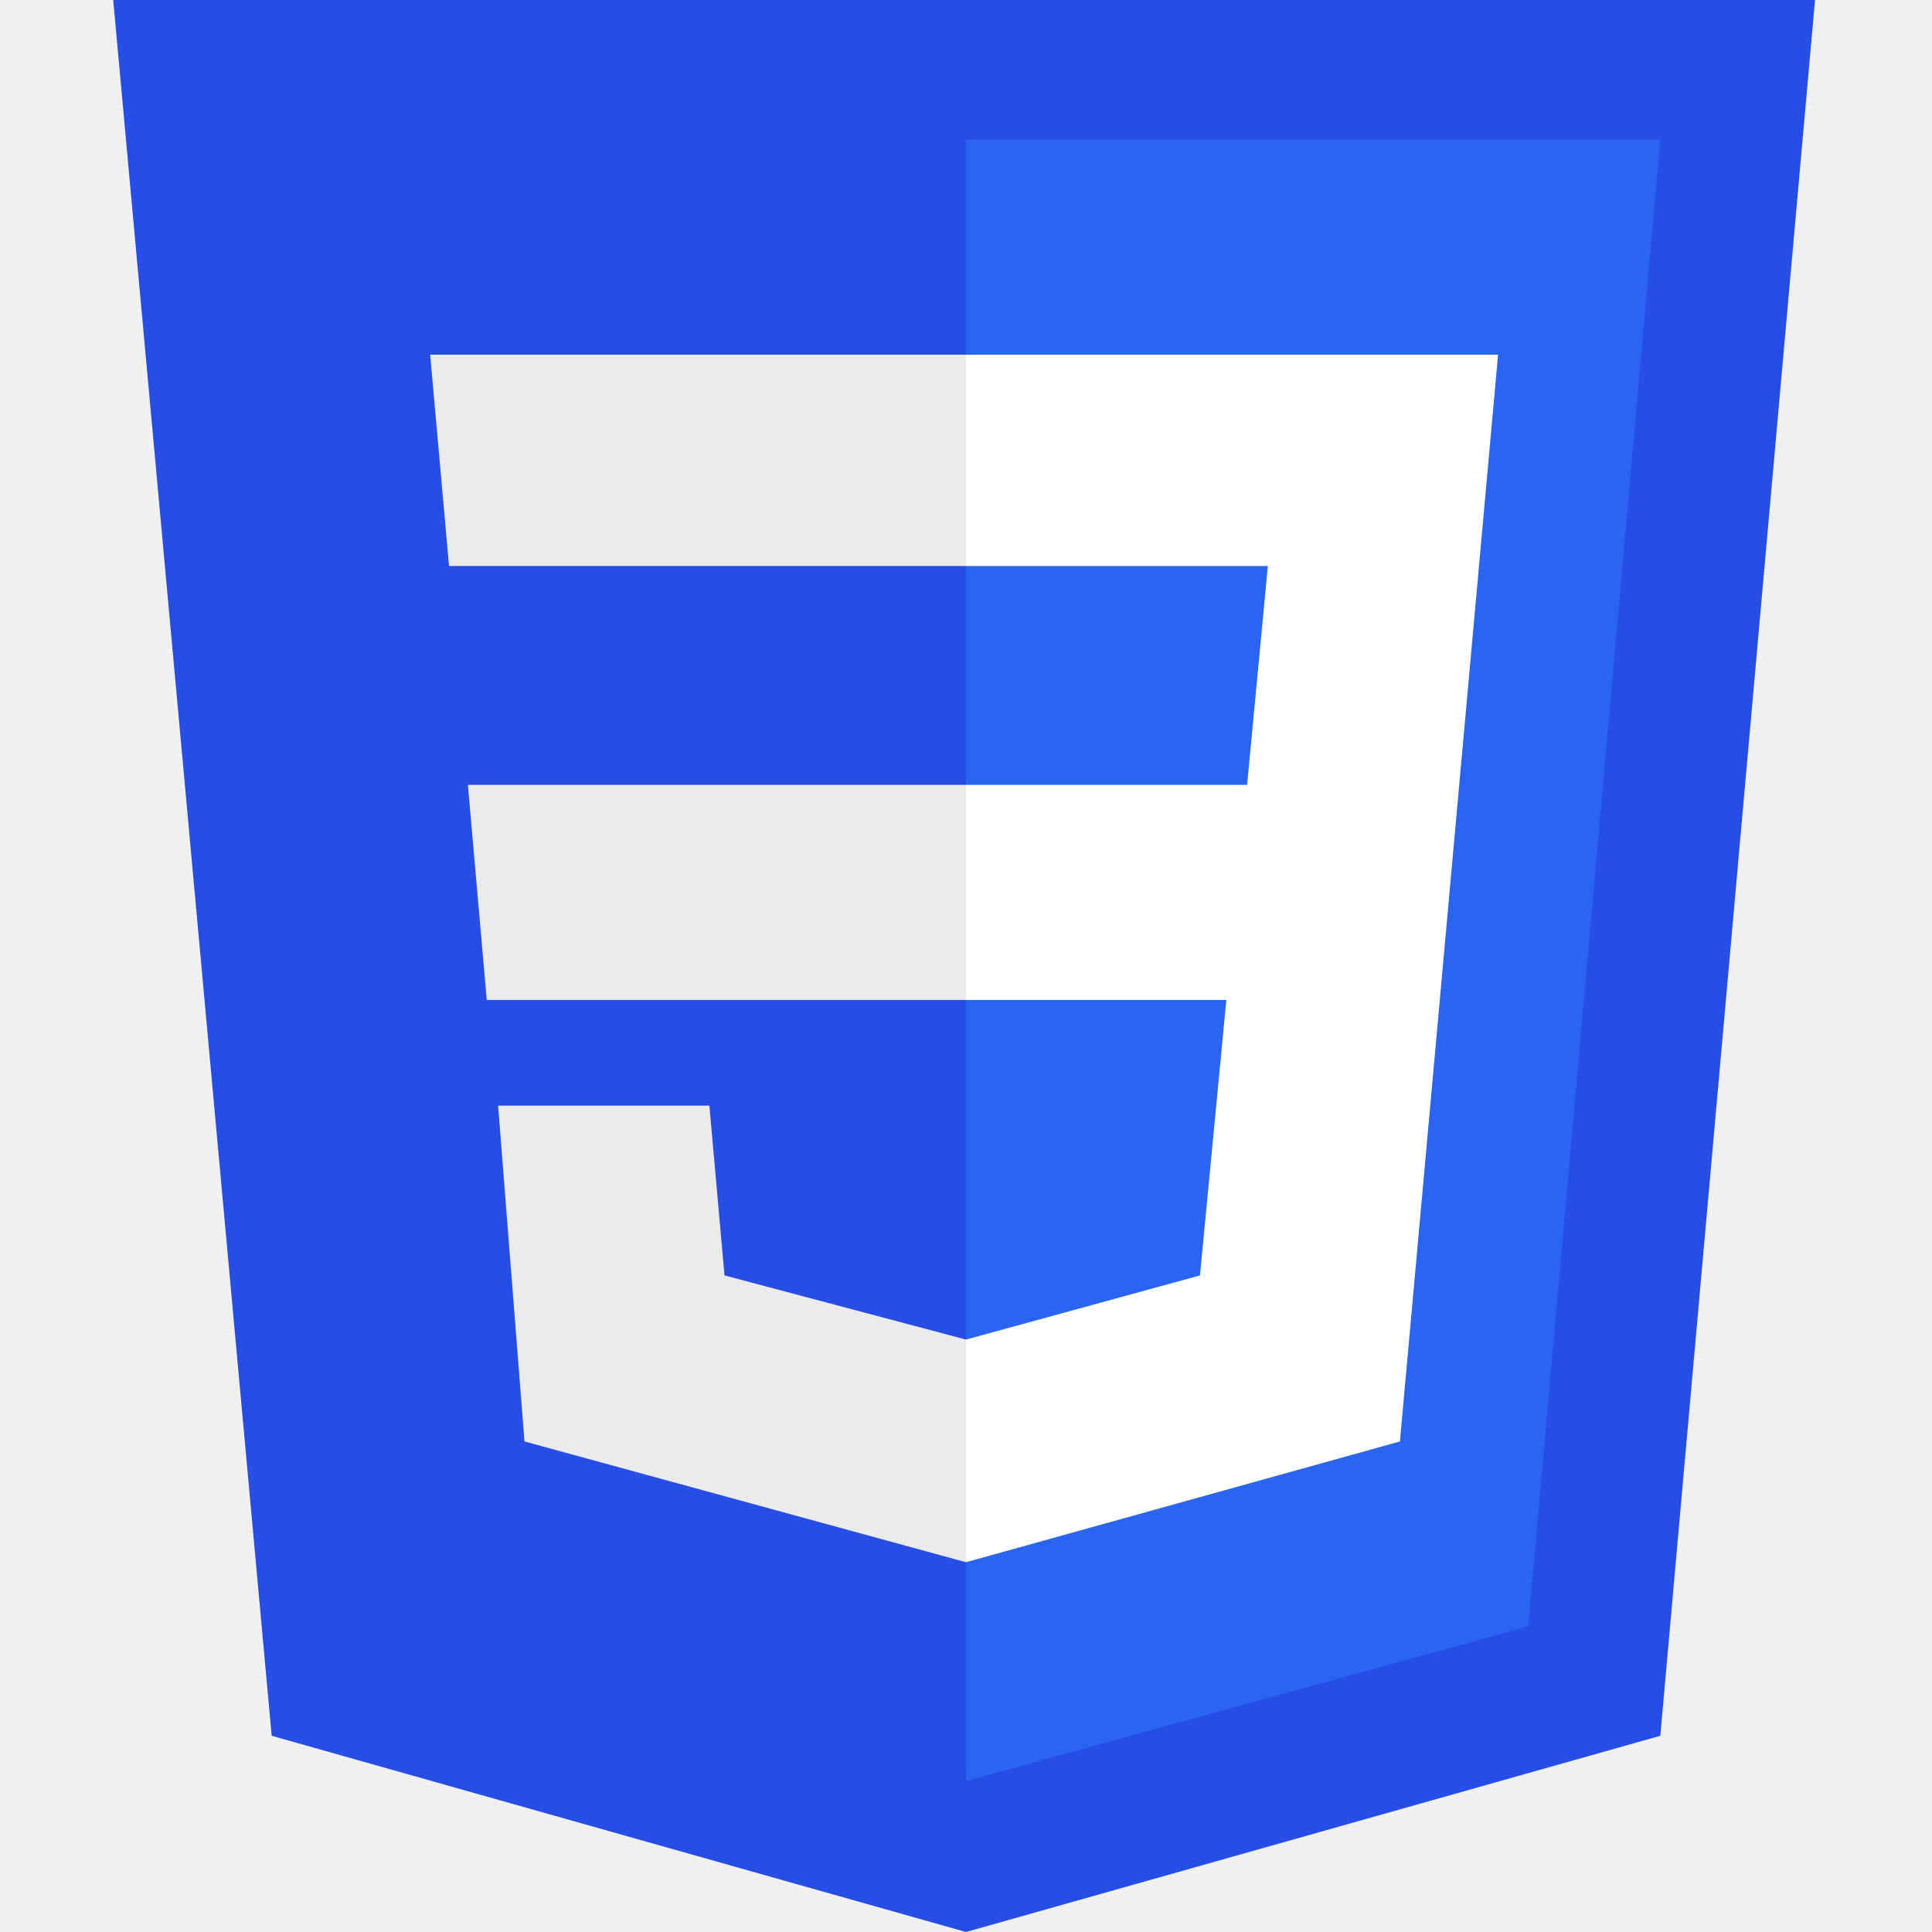
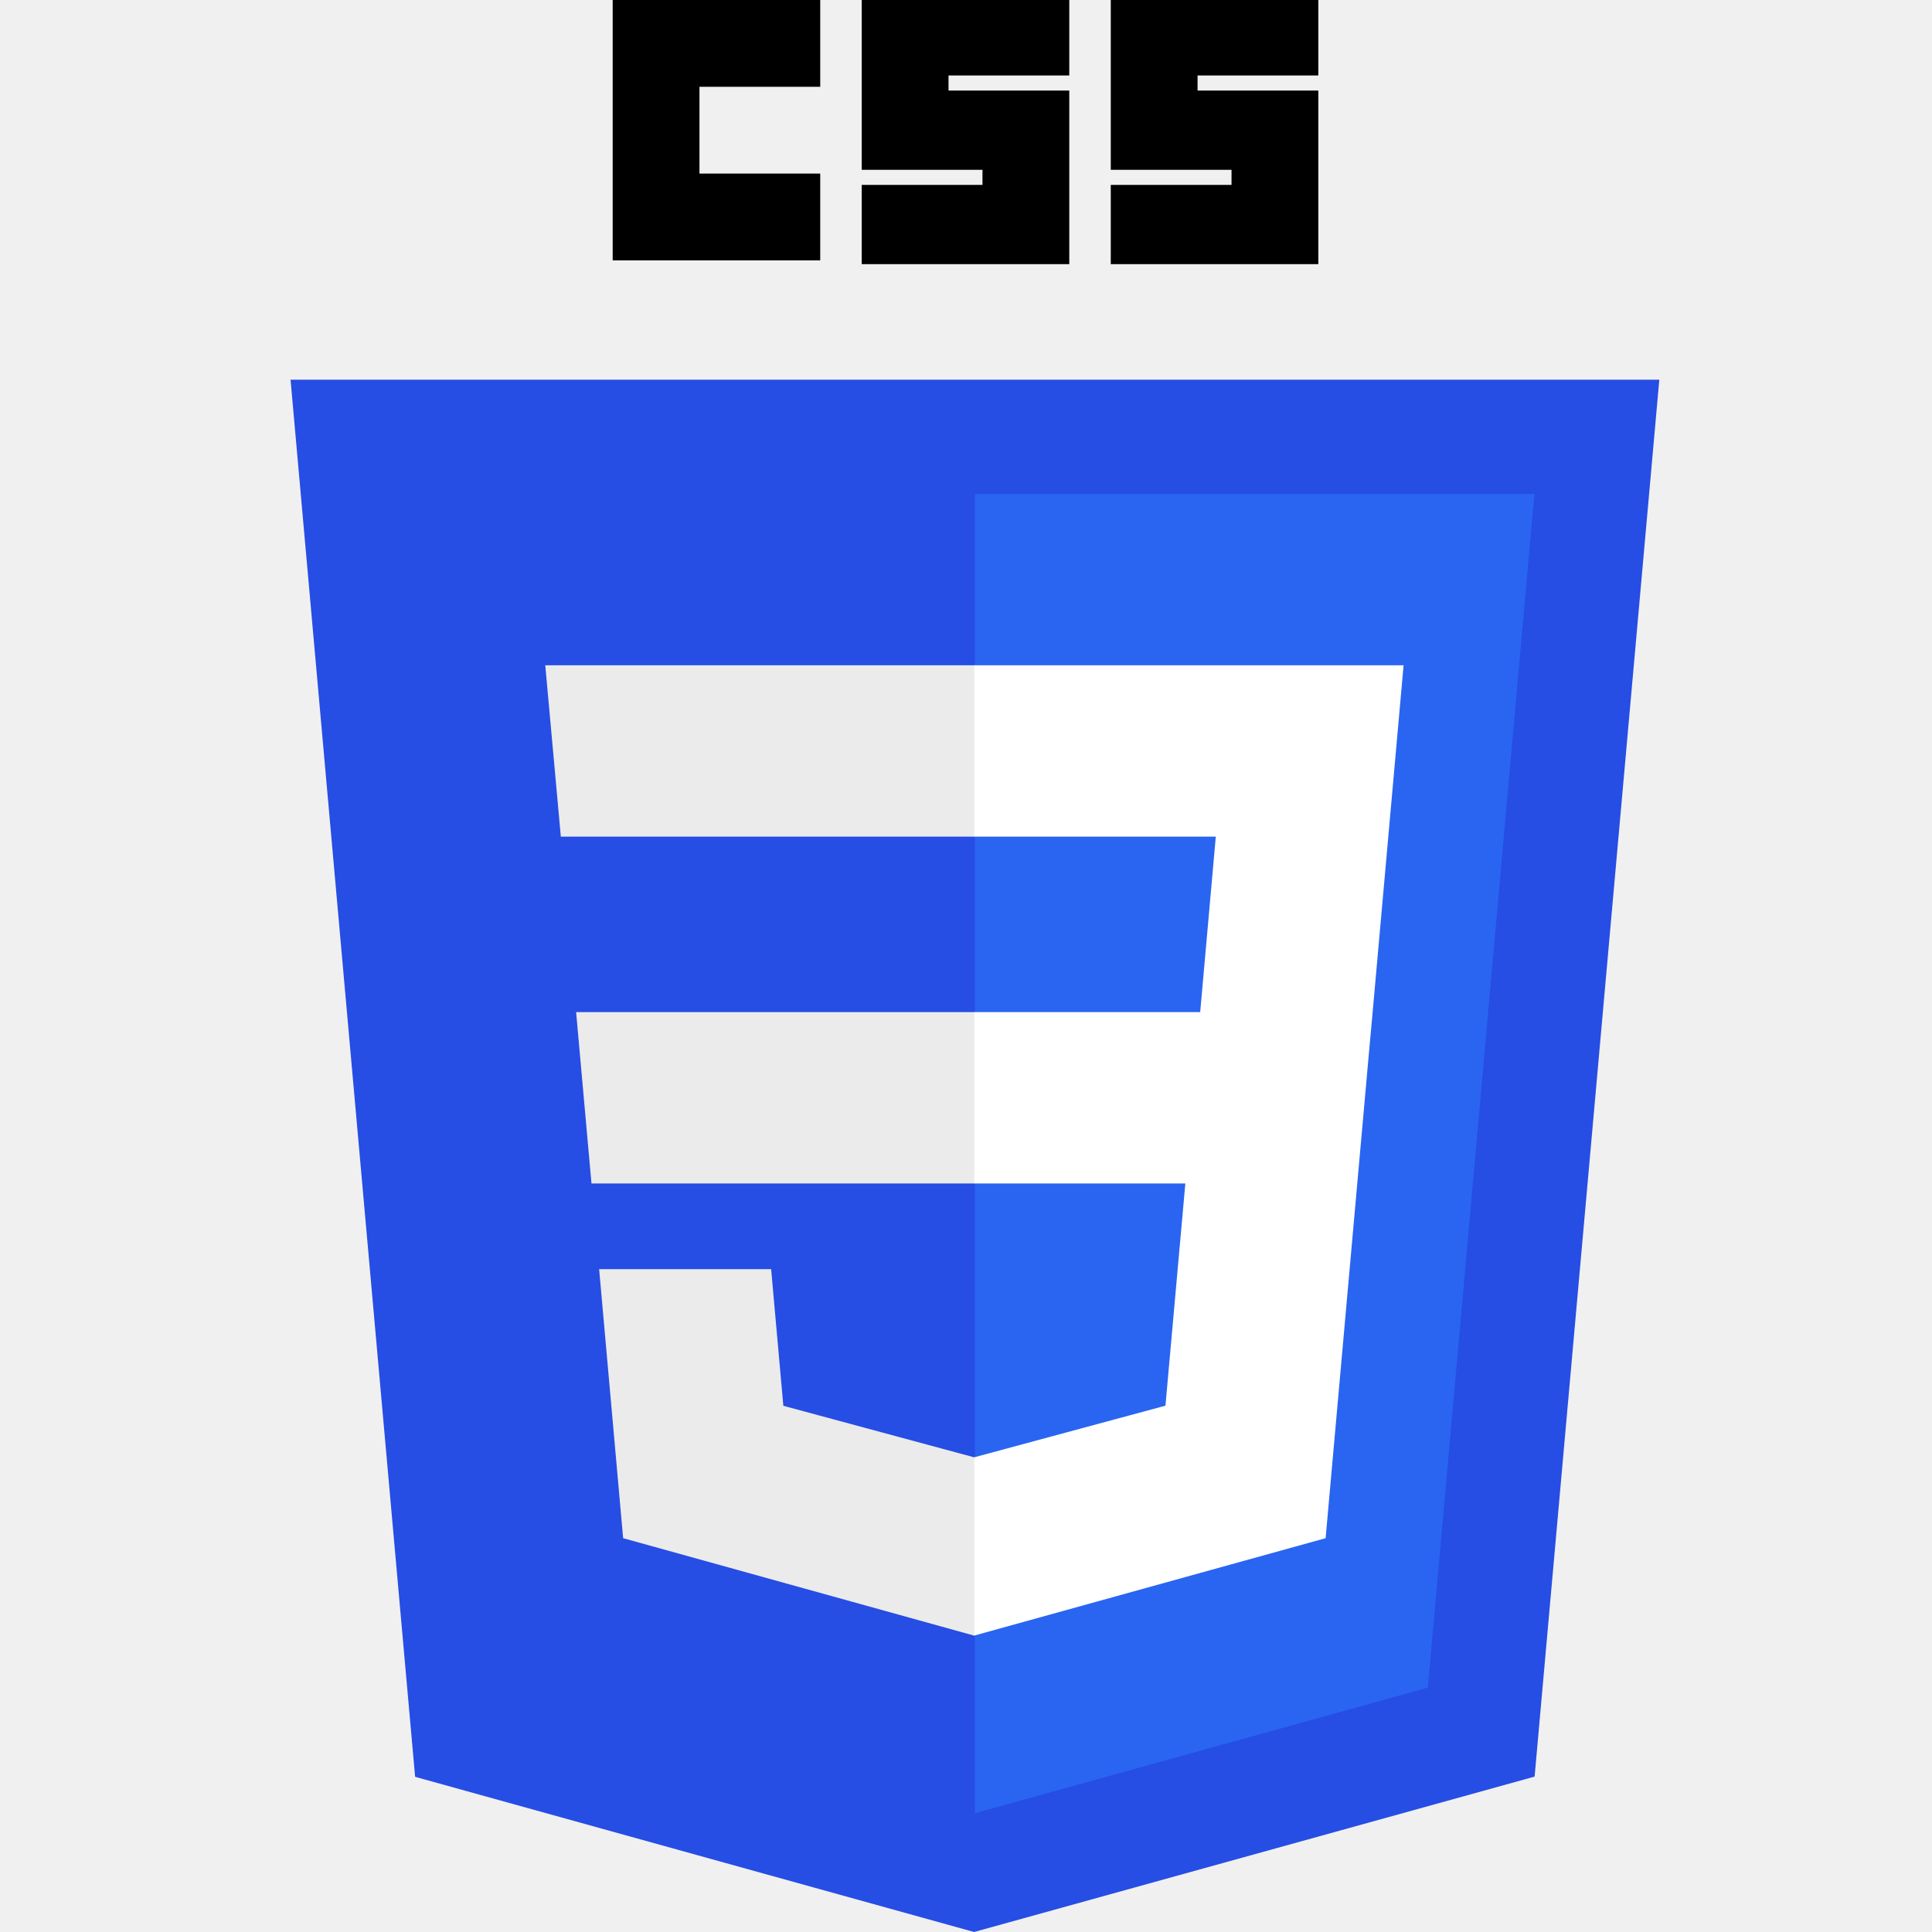
- <svg xmlns="http://www.w3.org/2000/svg" width="50" height="50" viewBox="0 0 50 50" fill="none">
-   <path d="M7.031 44.922L2.93 0H46.973L42.969 44.922L25 50" fill="#264DE4" />
-   <path d="M25 3.613V46.094L39.551 42.09L42.969 3.613" fill="#2965F1" />
-   <path d="M11.133 9.18H25V14.648H11.621M12.109 20.312H25V25.879H12.598M12.891 28.613H18.359L18.75 33.008L25 34.668V40.43L13.574 37.305" fill="#EBEBEB" />
-   <path d="M25 20.312V25.879H31.738L31.055 33.008L25 34.668V40.43L36.23 37.305L38.77 9.18H25V14.648H32.812L32.275 20.312H25Z" fill="white" />
+ <svg xmlns="http://www.w3.org/2000/svg" width="256" height="256" viewBox="0 0 240 240" id="svg3476" version="1.1">
+   <defs id="defs3478" />
+   <g id="layer1" transform="translate(-193.633,-548.3622)">
+     <g id="g3013" transform="matrix(0.46875,0,0,0.46875,194.7425,548.3622)">
+       <polygon id="polygon2989" points="107.644,470.877 74.633,100.62 437.367,100.62 404.321,470.819 255.778,512 " style="fill:#264de4" />
+       <polygon id="polygon2991" points="376.03,447.246 404.27,130.894 256,130.894 256,480.523 " style="fill:#2965f1" />
+       <polygon id="polygon2993" points="150.31,268.217 154.38,313.627 256,313.627 256,268.217 " style="fill:#ebebeb" />
+       <polygon id="polygon2995" points="146.26,221.716 256,221.716 256,176.305 255.843,176.305 142.132,176.305 " style="fill:#ebebeb" />
+       <polygon id="polygon2997" points="255.791,433.457 256,433.399 256,386.153 255.801,386.206 205.227,372.55 201.994,336.333 177.419,336.333 156.409,336.333 162.771,407.634 " style="fill:#ebebeb" />
+       <path id="path2999" d="m 160,0 h 55 v 23 h -32 v 23 h 32 v 23 h -55 z" />
+       <path id="path3001" d="m 226,0 h 55 v 20 h -32 v 4 h 32 V 70 H 226 V 49 h 32 v -4 h -32 z" />
+       <path id="path3003" d="m 292,0 h 55 v 20 h -32 v 4 h 32 V 70 H 292 V 49 h 32 v -4 h -32 z" />
+       <polygon id="polygon3005" points="369.597,176.305 255.843,176.305 255.843,221.716 319.831,221.716 315.699,268.217 255.843,268.217 255.843,313.627 311.761,313.627 306.49,372.521 255.843,386.191 255.843,433.435 348.937,407.634 349.62,399.962 360.291,280.411 361.399,268.217 " style="fill:#ffffff" />
+     </g>
+   </g>
</svg>
